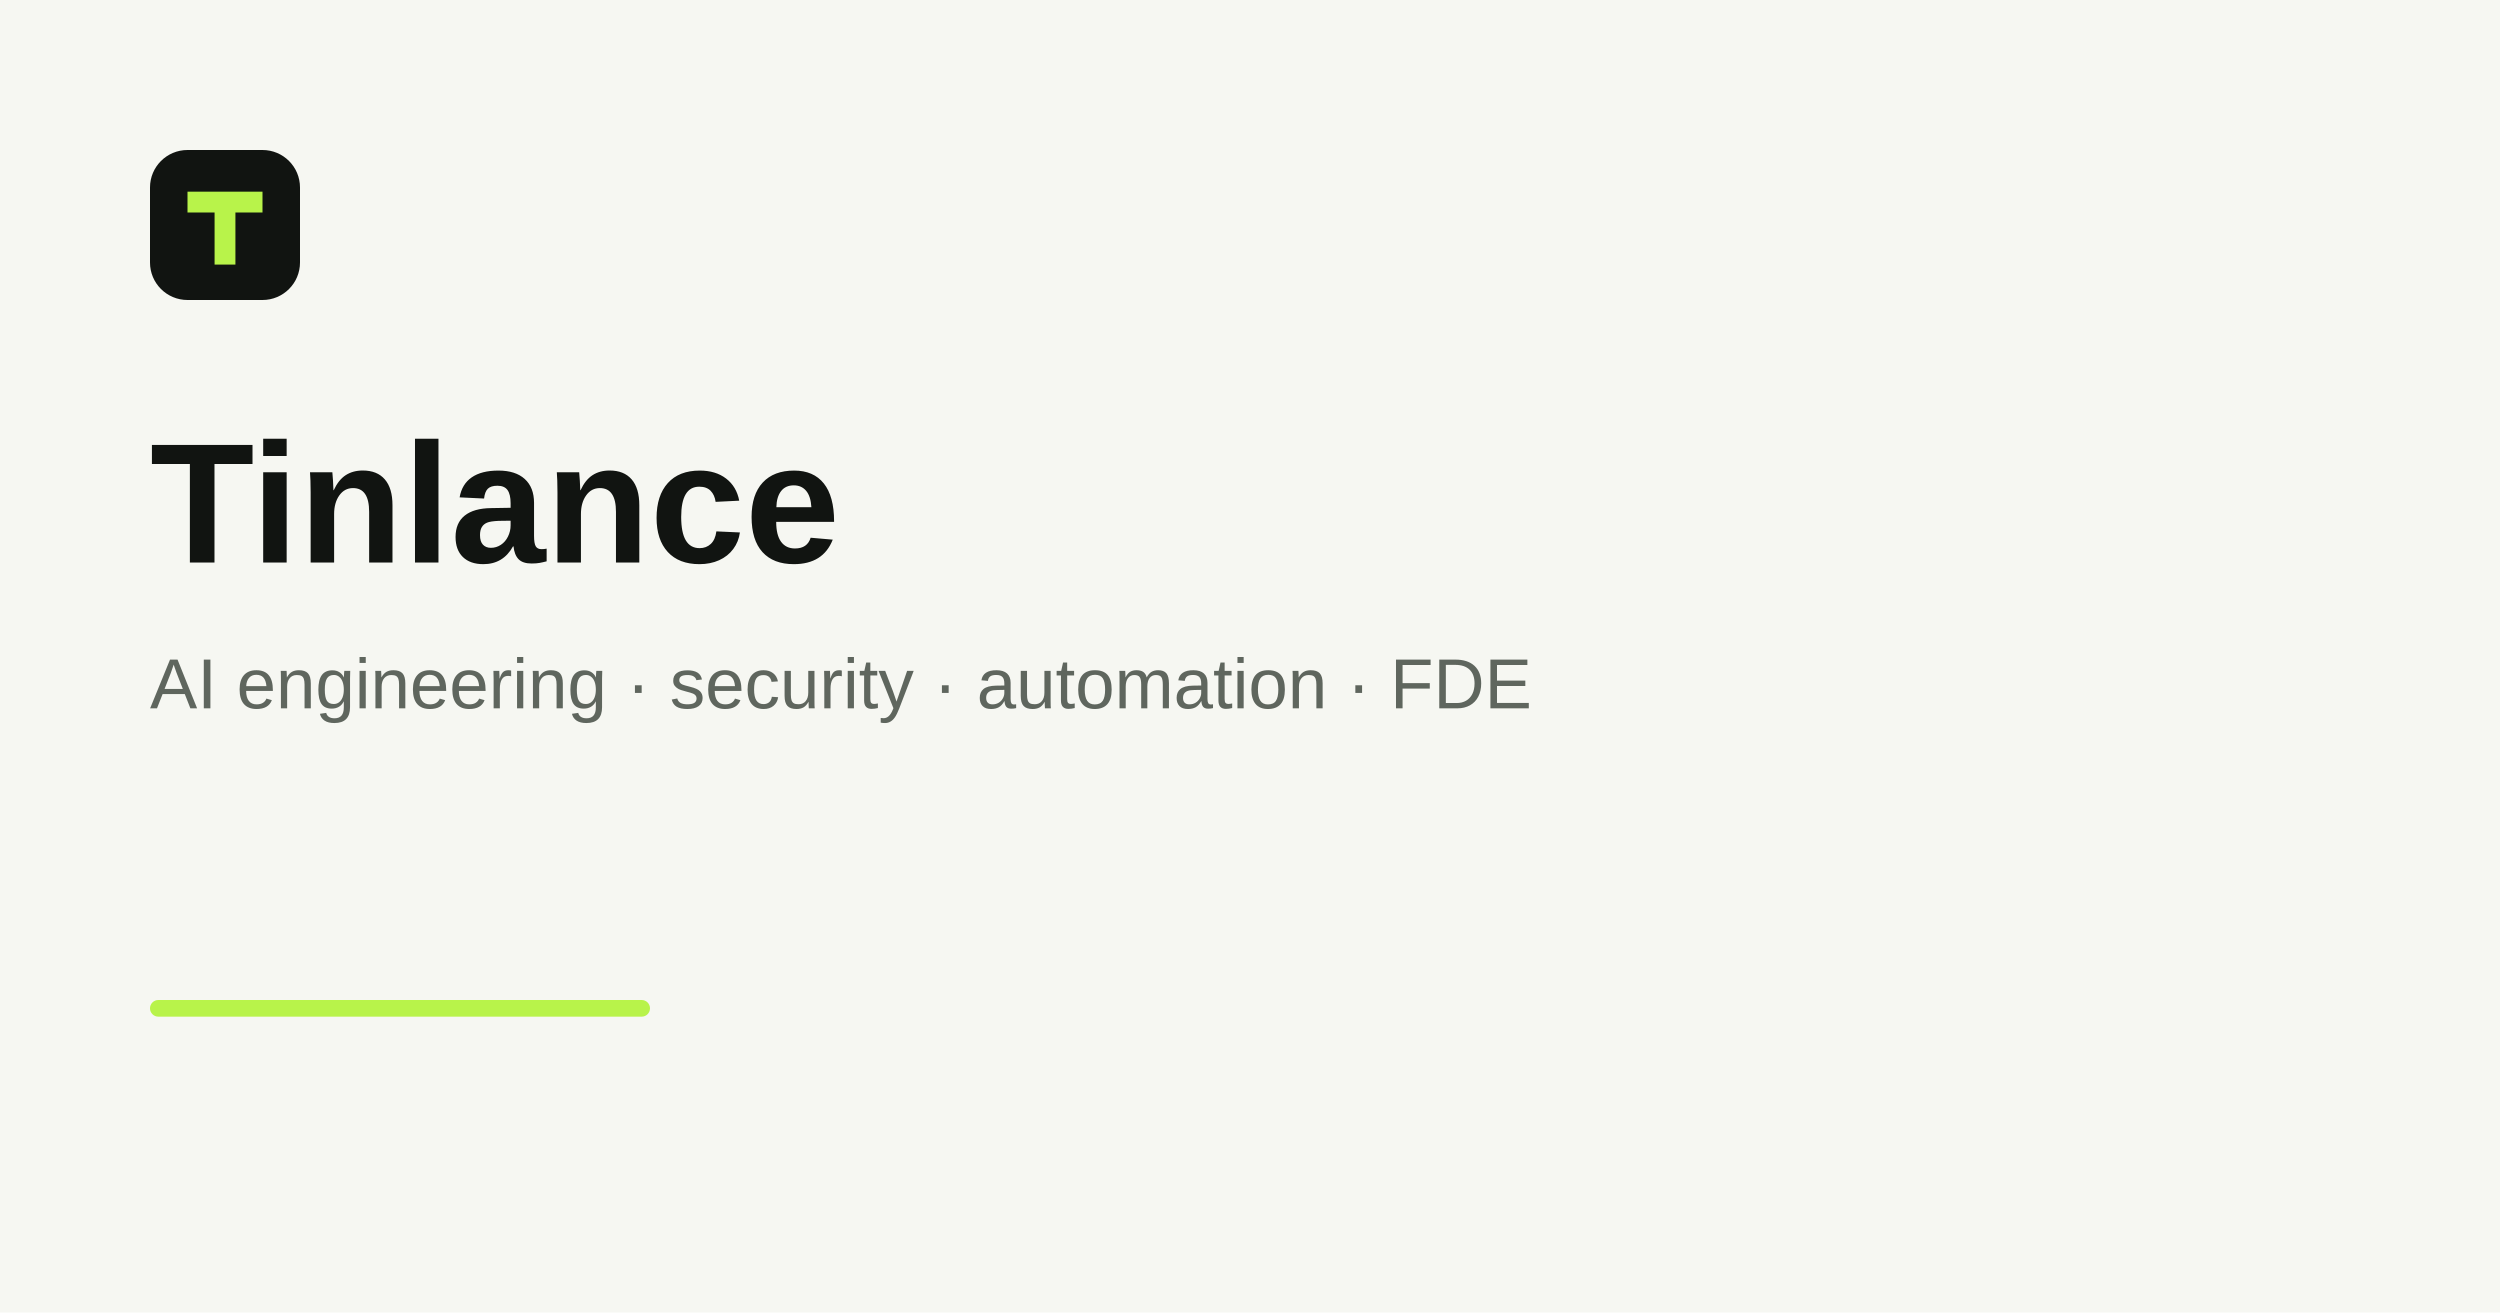
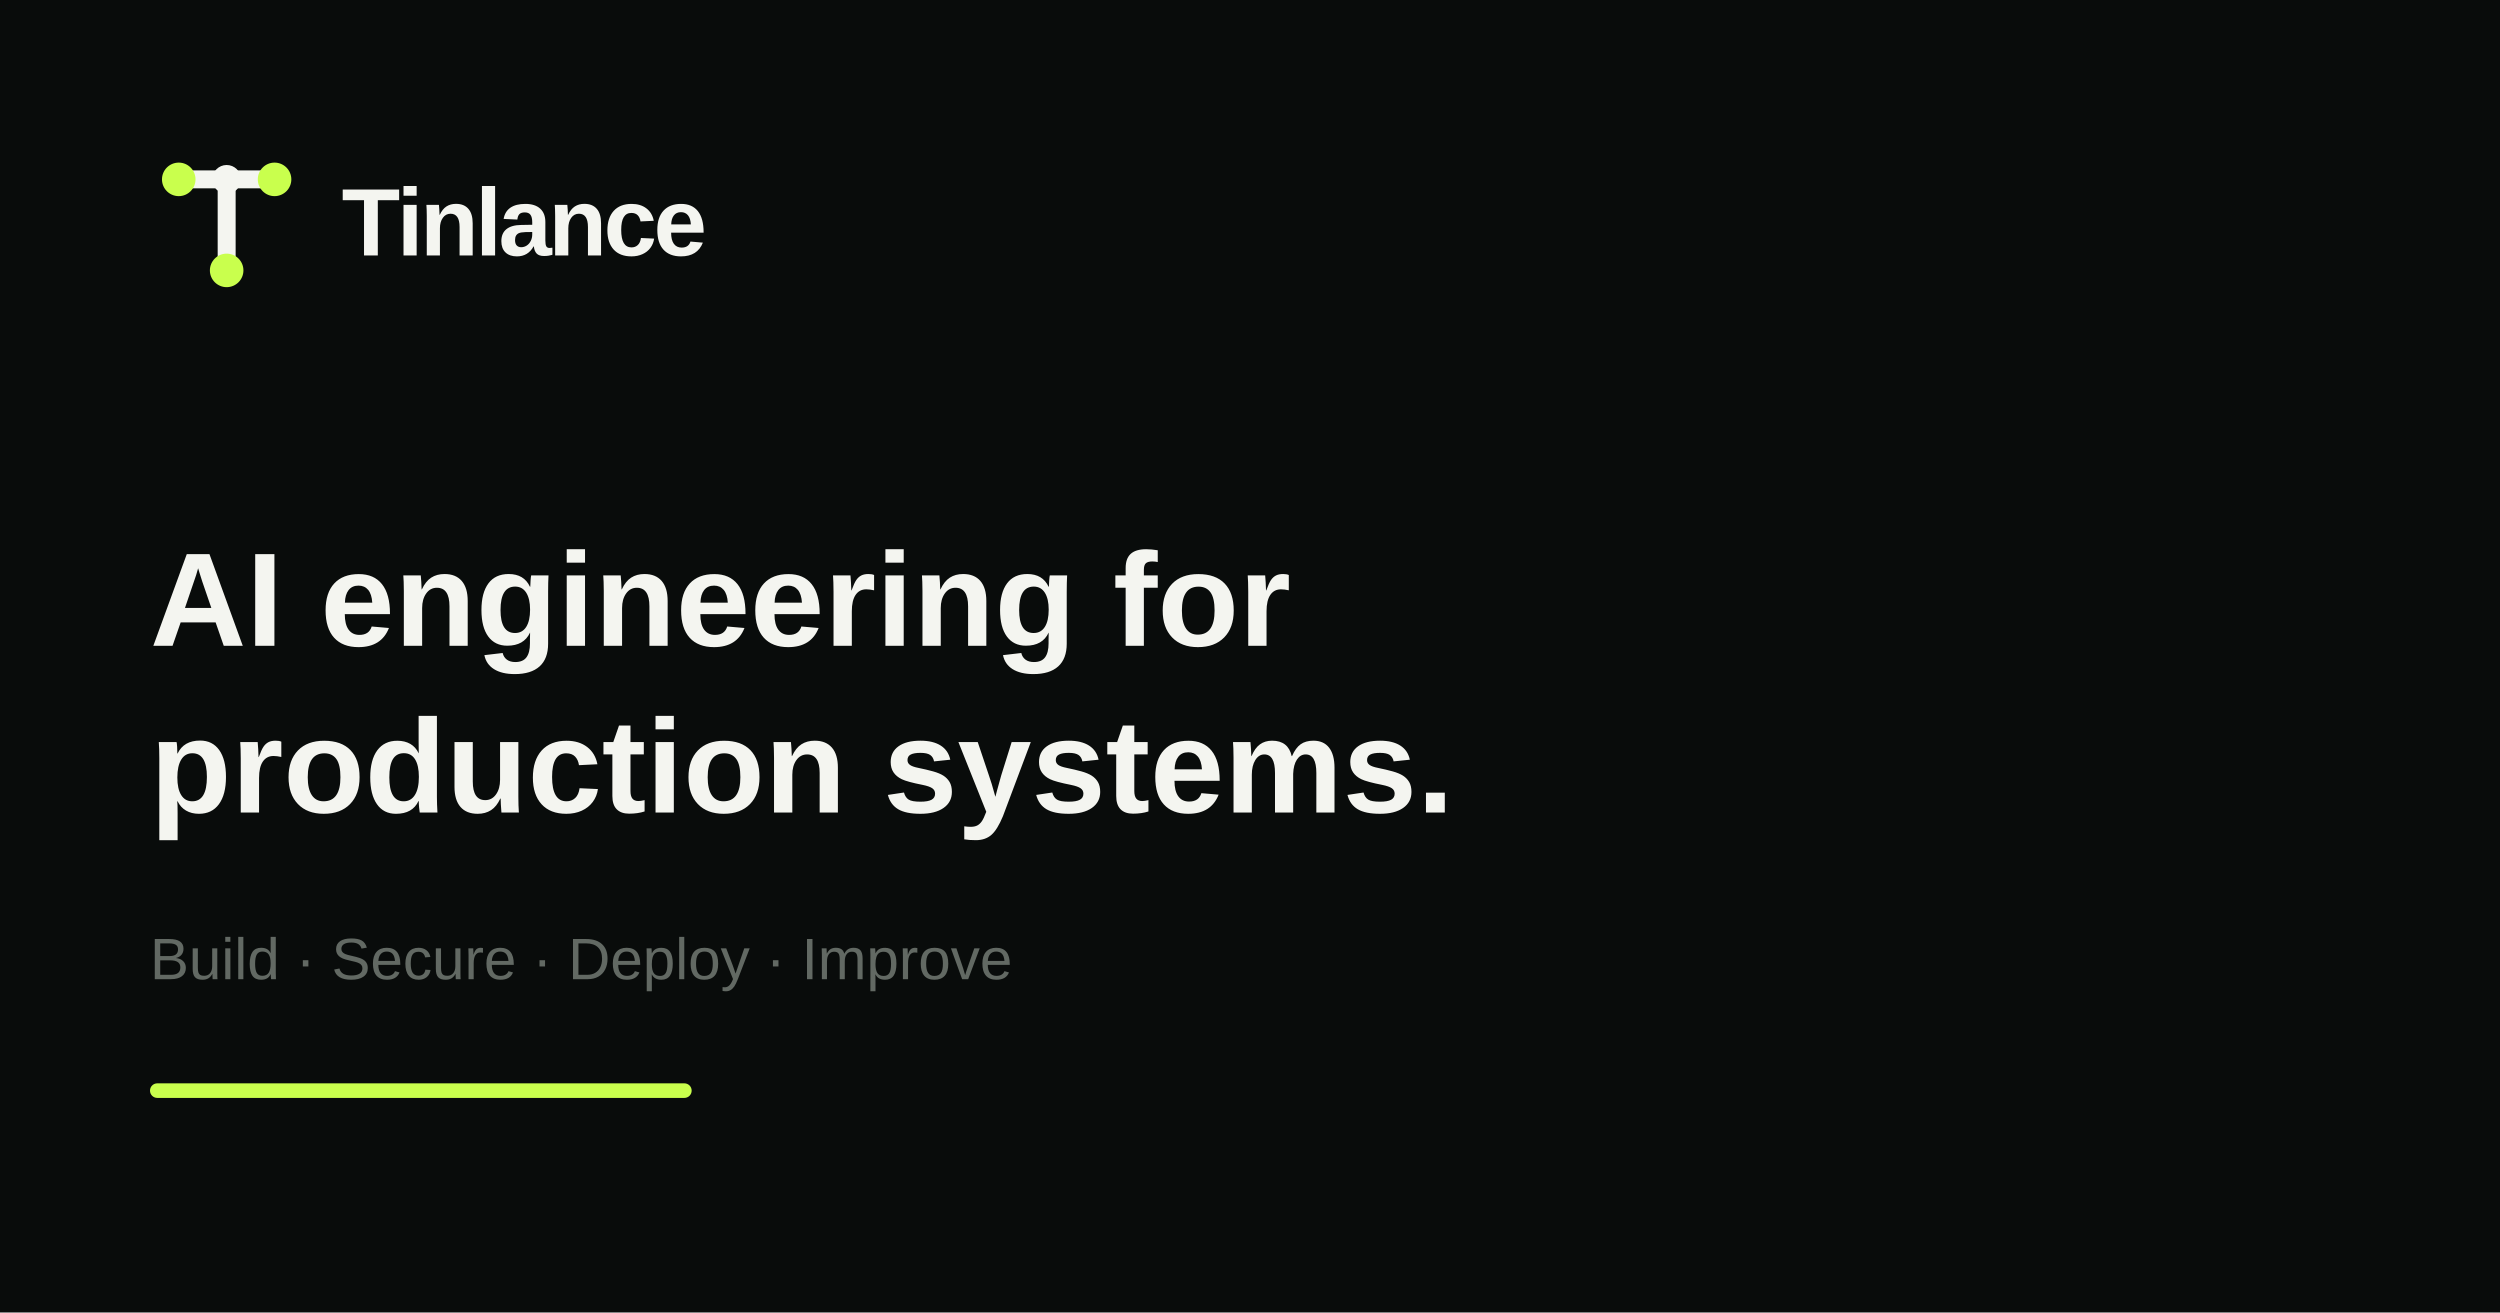
<svg xmlns="http://www.w3.org/2000/svg" width="1200" height="630" viewBox="0 0 1200 630">
-   <rect width="1200" height="630" fill="#f6f7f2" />
-   <rect x="72" y="72" width="72" height="72" rx="18" fill="#111411" />
-   <path d="M90 92h36v10h-13v25h-10v-25H90z" fill="#b8f34a" />
-   <text x="72" y="270" font-family="Arial, sans-serif" font-size="82" font-weight="700" fill="#111411">Tinlance</text>
-   <text x="72" y="340" font-family="Arial, sans-serif" font-size="34" fill="#5f665e">AI engineering · security · automation · FDE</text>
-   <rect x="72" y="480" width="240" height="8" rx="4" fill="#b8f34a" />
+   <rect width="1200" height="630" fill="#090C0B" />
+   <svg x="72" y="70" width="269.6" height="73.6" viewBox="0 0 234.466 64" preserveAspectRatio="xMinYMin meet">
+     <g transform="translate(0 0)">
+       <path d="M12 14H52M32 14V52" fill="none" stroke="#F4F5F0" stroke-width="7.5" stroke-linecap="round" stroke-linejoin="round" />
+       <circle cx="32" cy="14" r="6" fill="#F4F5F0" />
+       <circle cx="12" cy="14" r="7" fill="#C9FF4D" />
+       <circle cx="52" cy="14" r="7" fill="#C9FF4D" />
+       <circle cx="32" cy="52" r="7" fill="#C9FF4D" />
+     </g>
+     <path transform="translate(80 45.76)" d="M15.10 -23.07V0.00H9.34V-23.07H0.45V-27.52H24.00V-23.07Z M25.83 -24.94V-28.98H31.31V-24.94ZM25.83 0.00V-21.13H31.31V0.00Z M49.23 0.00V-11.86Q49.23 -17.42 45.46 -17.42Q43.47 -17.42 42.25 -15.71Q41.03 -14.00 41.03 -11.33V0.00H35.54V-16.41Q35.54 -18.11 35.49 -19.19Q35.44 -20.27 35.38 -21.13H40.62Q40.68 -20.76 40.77 -19.15Q40.87 -17.54 40.87 -16.93H40.95Q42.06 -19.36 43.74 -20.45Q45.42 -21.54 47.75 -21.54Q51.11 -21.54 52.90 -19.47Q54.70 -17.40 54.70 -13.42V0.00Z M58.57 0.00V-28.98H64.06V0.00Z M73.17 0.39Q70.10 0.39 68.38 -1.28Q66.67 -2.95 66.67 -5.98Q66.67 -9.26 68.80 -10.98Q70.94 -12.70 75.01 -12.73L79.56 -12.81V-13.89Q79.56 -15.96 78.83 -16.96Q78.11 -17.97 76.47 -17.97Q74.95 -17.97 74.23 -17.28Q73.52 -16.58 73.35 -14.98L67.62 -15.25Q68.15 -18.34 70.44 -19.93Q72.74 -21.52 76.70 -21.52Q80.71 -21.52 82.88 -19.55Q85.04 -17.58 85.04 -13.95V-6.25Q85.04 -4.47 85.44 -3.80Q85.85 -3.12 86.78 -3.12Q87.41 -3.12 87.99 -3.24V-0.27Q87.51 -0.16 87.11 -0.06Q86.72 0.04 86.33 0.10Q85.94 0.16 85.50 0.20Q85.06 0.23 84.48 0.23Q82.41 0.23 81.42 -0.78Q80.44 -1.80 80.24 -3.77H80.12Q77.82 0.39 73.17 0.39ZM79.56 -9.79 76.74 -9.75Q74.83 -9.67 74.03 -9.33Q73.23 -8.98 72.81 -8.28Q72.39 -7.58 72.39 -6.41Q72.39 -4.90 73.08 -4.17Q73.78 -3.44 74.93 -3.44Q76.22 -3.44 77.28 -4.14Q78.35 -4.84 78.95 -6.08Q79.56 -7.32 79.56 -8.71Z M102.82 0.00V-11.86Q102.82 -17.42 99.05 -17.42Q97.06 -17.42 95.84 -15.71Q94.62 -14.00 94.62 -11.33V0.00H89.13V-16.41Q89.13 -18.11 89.08 -19.19Q89.04 -20.27 88.98 -21.13H94.21Q94.27 -20.76 94.37 -19.15Q94.46 -17.54 94.46 -16.93H94.54Q95.66 -19.36 97.34 -20.45Q99.02 -21.54 101.34 -21.54Q104.70 -21.54 106.50 -19.47Q108.29 -17.40 108.29 -13.42V0.00Z M120.97 0.39Q116.17 0.39 113.55 -2.47Q110.94 -5.33 110.94 -10.45Q110.94 -15.68 113.57 -18.60Q116.21 -21.52 121.05 -21.52Q124.78 -21.52 127.22 -19.65Q129.67 -17.77 130.29 -14.47L124.76 -14.20Q124.53 -15.82 123.59 -16.79Q122.65 -17.75 120.94 -17.75Q116.70 -17.75 116.70 -10.66Q116.70 -3.36 121.01 -3.36Q122.58 -3.36 123.63 -4.35Q124.69 -5.33 124.94 -7.29L130.45 -7.03Q130.15 -4.86 128.89 -3.16Q127.64 -1.46 125.58 -0.54Q123.53 0.39 120.97 0.39Z M141.66 0.39Q136.90 0.39 134.34 -2.43Q131.78 -5.25 131.78 -10.66Q131.78 -15.90 134.38 -18.71Q136.98 -21.52 141.74 -21.52Q146.29 -21.52 148.70 -18.51Q151.10 -15.49 151.10 -9.67V-9.51H137.54Q137.54 -6.43 138.69 -4.85Q139.83 -3.28 141.94 -3.28Q144.85 -3.28 145.61 -5.80L150.79 -5.35Q148.54 0.39 141.66 0.39ZM141.66 -18.07Q139.73 -18.07 138.69 -16.72Q137.64 -15.37 137.58 -12.95H145.79Q145.63 -15.51 144.56 -16.79Q143.48 -18.07 141.66 -18.07Z" fill="#F4F5F0" />
+   </svg>
+   <text x="72" y="310" font-family="Arial, Helvetica, sans-serif" font-size="64" font-weight="700" fill="#F4F5F0">AI engineering for</text>
+   <text x="72" y="390" font-family="Arial, Helvetica, sans-serif" font-size="64" font-weight="700" fill="#F4F5F0">production systems.</text>
+   <text x="72" y="470" font-family="Arial, Helvetica, sans-serif" font-size="28" fill="#626963">Build · Secure · Deploy · Improve</text>
+   <rect x="72" y="520" width="260" height="7" rx="3.5" fill="#C9FF4D" />
</svg>
